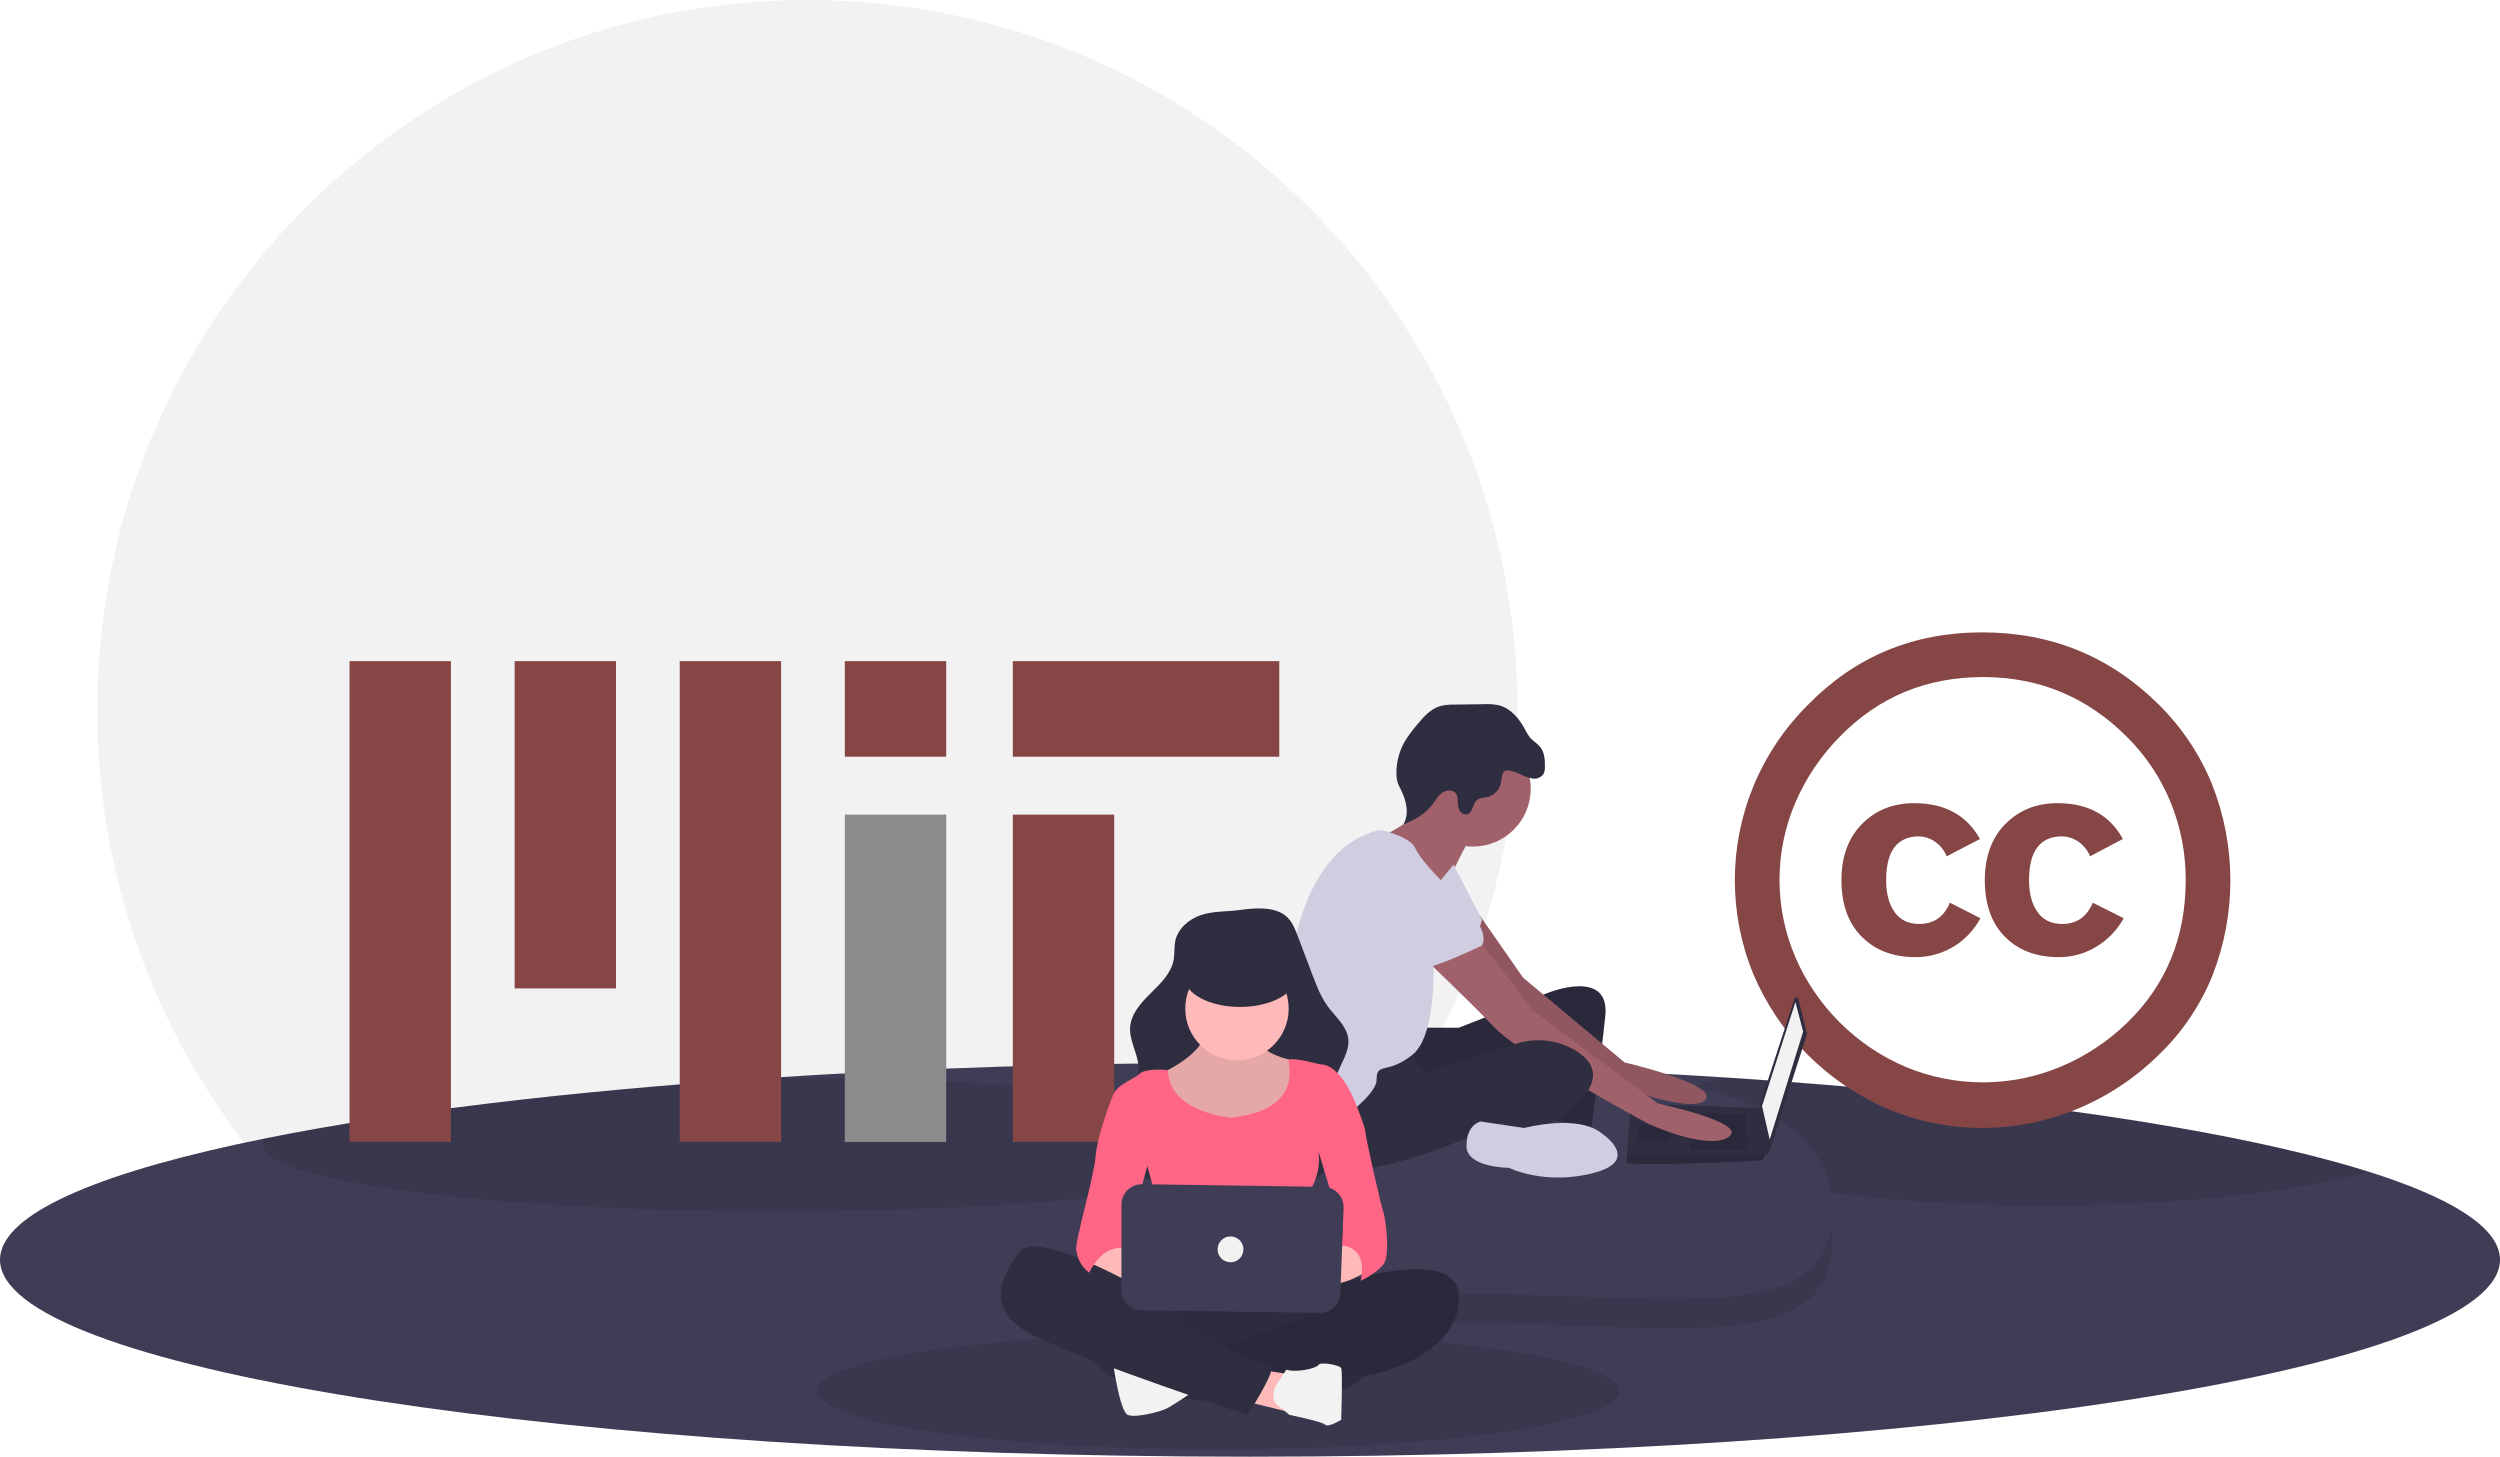
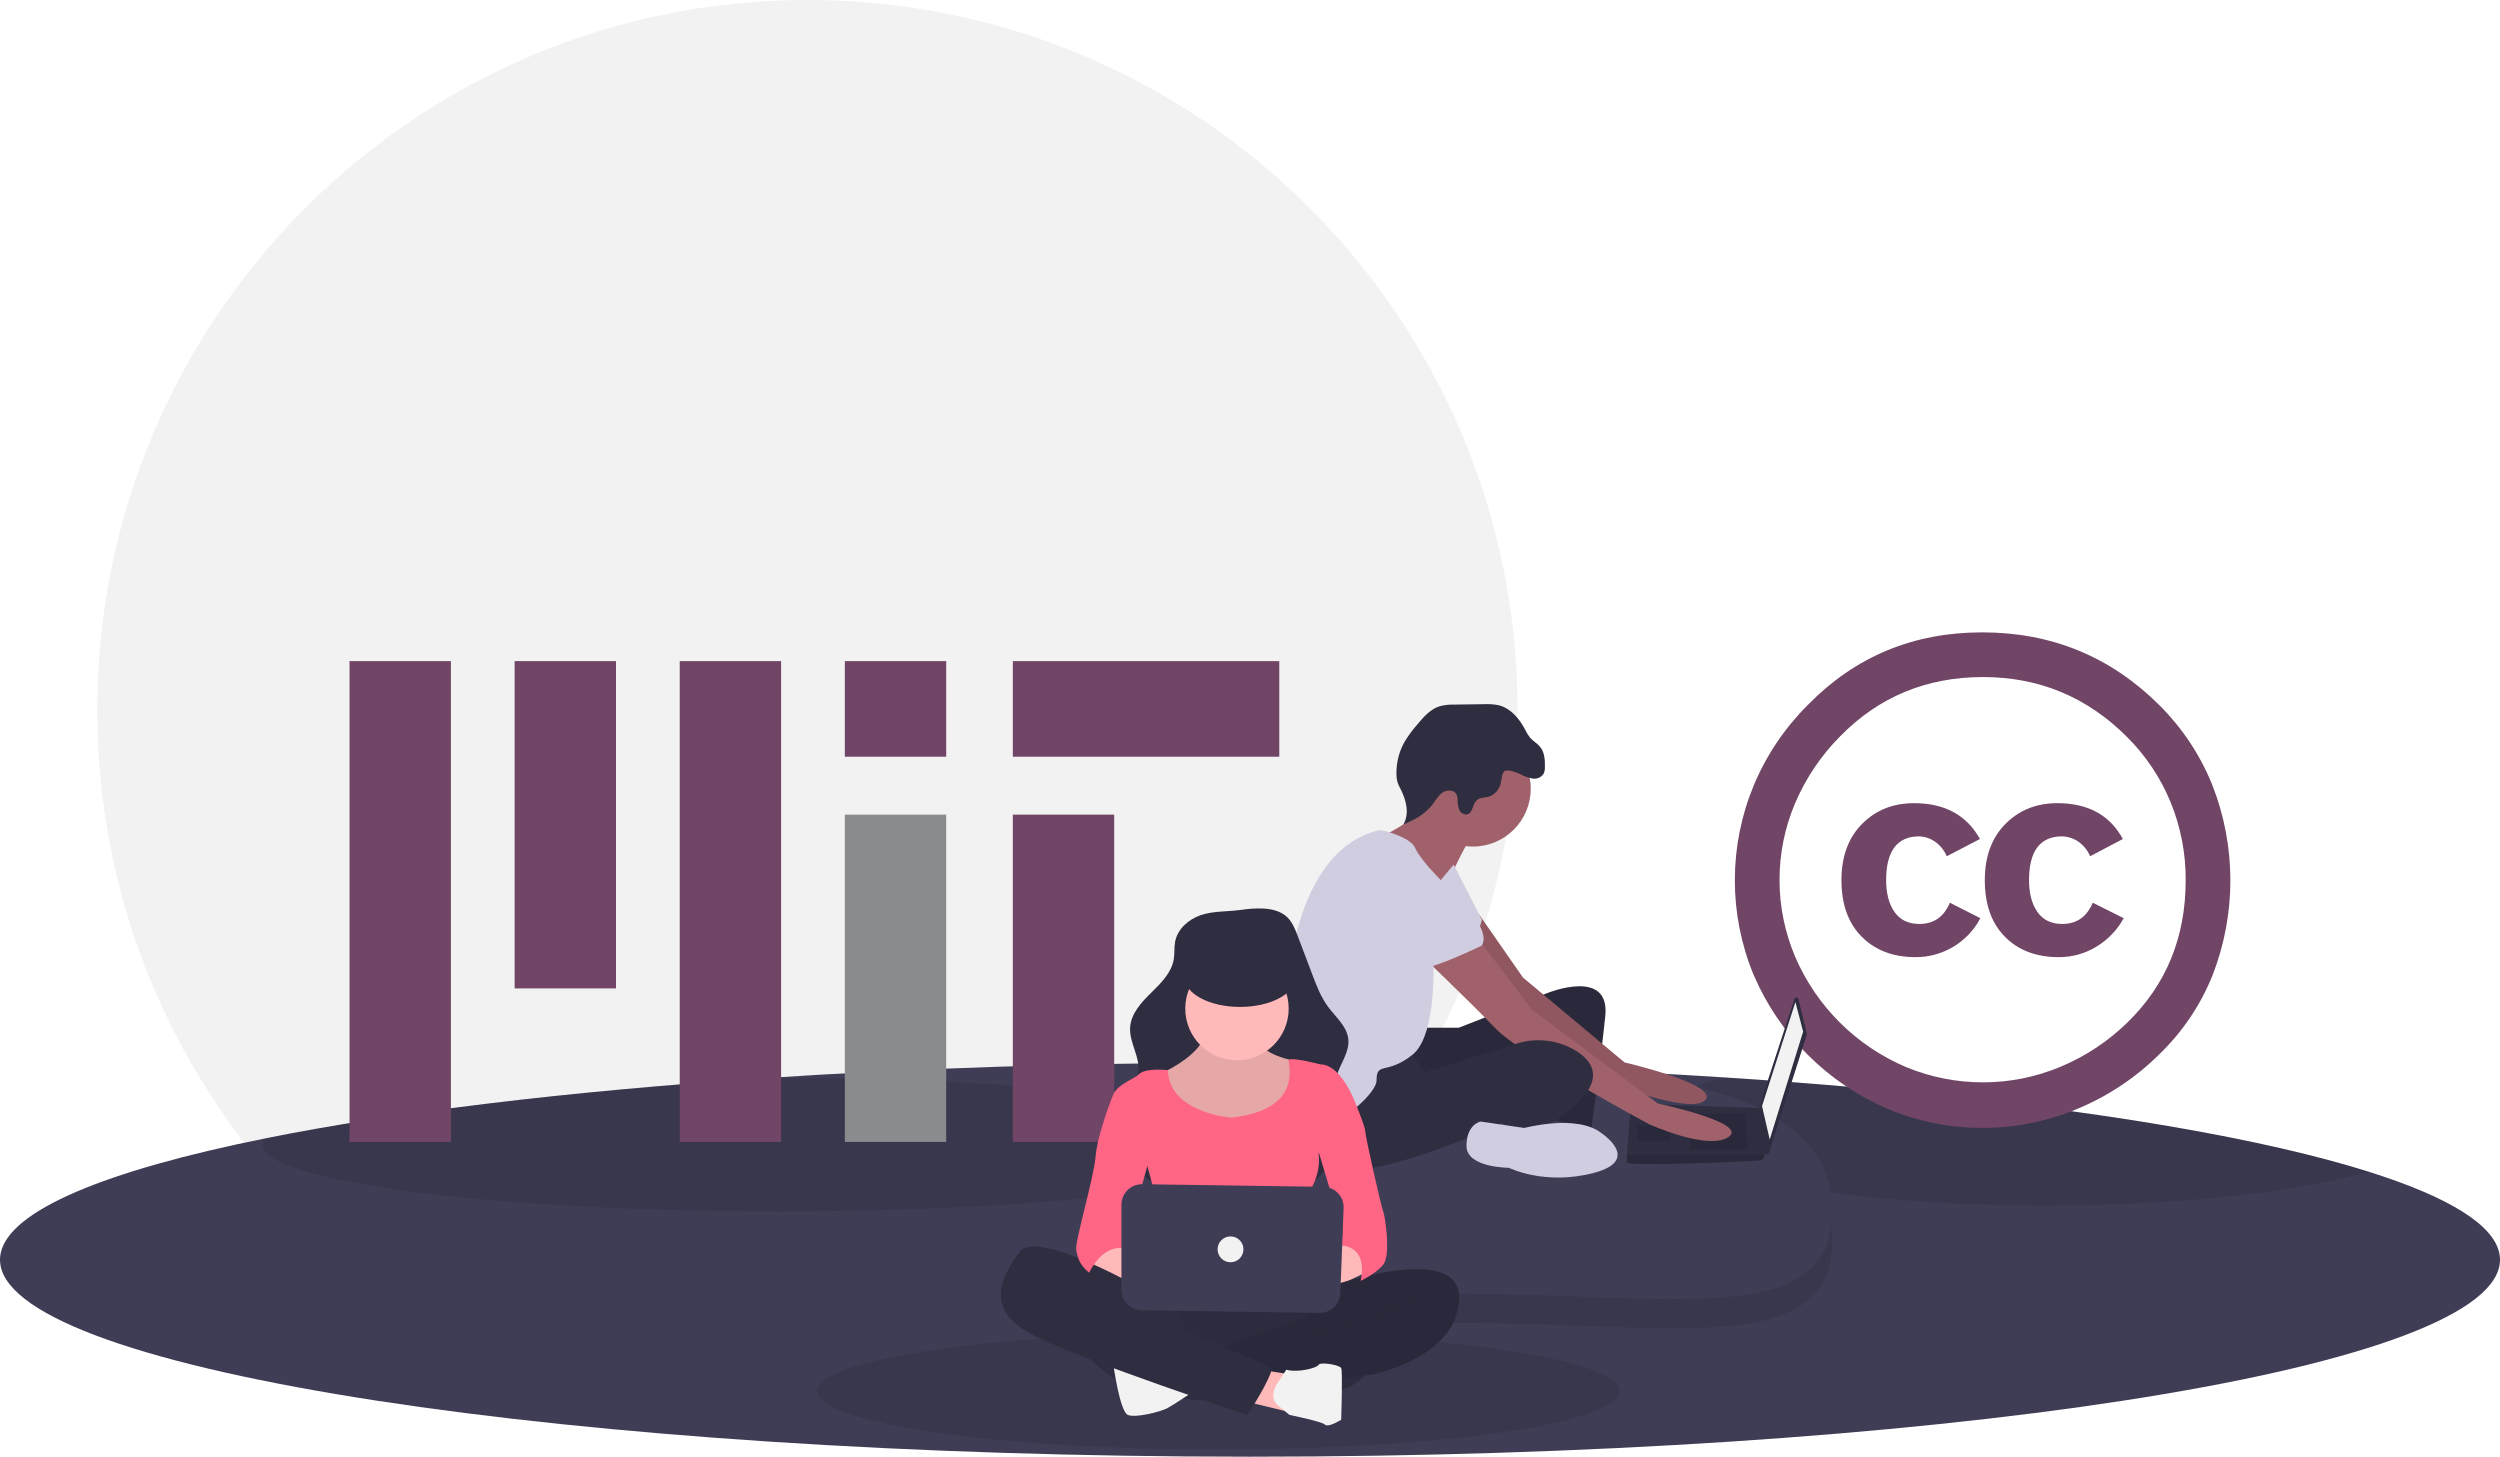
<svg xmlns="http://www.w3.org/2000/svg" id="a58ef234-55dd-4456-b368-278f056cc5c7" data-name="Layer 1" width="1028" height="598.997" viewBox="0 0 1028 598.997">
  <circle cx="332.005" cy="292.004" r="292.004" fill="#f2f2f2" />
  <path d="M1114,668.499a13.69,13.69,0,0,1-.17,2.12c-7.14,43.76-234.46,78.88-513.83,78.88s-506.69-35.12-513.83-78.88a13.675,13.675,0,0,1-.17-2.12c0-.2,0-.41.02-.61,0-.11.01-.21.01-.32a.489.489,0,0,0,.01-.12c.04-.45.1-.88.18-1.32,3.26-17.89,43.35-34.33,108.74-47.5,53.48-10.77,123.89-19.36,204.93-24.76,61.5-4.1,129.12-6.37,200.11-6.37,57.12,0,112.06,1.47,163.38,4.17h.02q16.11.855,31.74,1.87c71.33,4.62,134.63,11.69,185.63,20.54,31.37,5.45,58.1,11.58,79.19,18.22h.01c32.46,10.23,51.6,21.7,53.81,33.83.08.44.14.87.18,1.32a.487.487,0,0,0,.01.12c0,.11.01.21.01.32C1114,668.089,1114,668.299,1114,668.499Z" transform="translate(-86 -150.5013)" fill="#3f3d56" />
  <ellipse cx="501" cy="571.997" rx="165" ry="24" opacity="0.1" />
  <path d="M1059.96,632.299c-5.77,1.65-12.27,3.18-19.4,4.58-29.36,5.78-69.42,9.33-113.53,9.33-49.28,0-93.45-4.43-123.38-11.44-24.84-5.82-39.88-13.39-39.88-21.7,0-7.3,11.64-14.06,31.37-19.53,71.33,4.62,134.63,11.69,185.63,20.54C1012.14,619.529,1038.87,625.659,1059.96,632.299Z" transform="translate(-86 -150.5013)" opacity="0.1" />
  <path d="M618,621.249c0,15.13-94.92,27.4-212,27.4s-212-12.27-212-27.4a4.372,4.372,0,0,1,.96-2.62c53.48-10.77,123.89-19.36,204.93-24.76q3.045-.015,6.11-.01C523.08,593.859,618,606.119,618,621.249Z" transform="translate(-86 -150.5013)" opacity="0.1" />
-   <rect x="416.472" y="334.975" width="41.685" height="134.584" fill="#854645" />
-   <rect x="279.506" y="271.851" width="41.685" height="197.708" fill="#854645" />
-   <rect x="143.73" y="271.851" width="41.685" height="197.708" fill="#854645" />
-   <rect x="211.618" y="271.851" width="41.685" height="134.584" fill="#854645" />
-   <rect x="347.393" y="271.851" width="41.685" height="39.303" fill="#854645" />
+   <rect x="416.472" y="334.975" width="41.685" height="134.584" fill="#714566" />
+   <rect x="279.506" y="271.851" width="41.685" height="197.708" fill="#714566" />
+   <rect x="143.73" y="271.851" width="41.685" height="197.708" fill="#714566" />
+   <rect x="211.618" y="271.851" width="41.685" height="134.584" fill="#714566" />
+   <rect x="347.393" y="271.851" width="41.685" height="39.303" fill="#714566" />
  <rect x="347.393" y="334.975" width="41.685" height="134.584" fill="#8a8b8c" />
-   <rect x="416.472" y="271.851" width="109.573" height="39.303" fill="#854645" />
-   <path d="M901.062,410.53q42.748,0,72.774,29.839A97.983,97.983,0,0,1,995.668,473.208a107.346,107.346,0,0,1,.096,78.409,93.533,93.533,0,0,1-21.739,32.294,104.704,104.704,0,0,1-33.841,22.561,101.425,101.425,0,0,1-39.114,7.823,99.015,99.015,0,0,1-38.662-7.734A104.845,104.845,0,0,1,807.007,551.165a101.764,101.764,0,0,1,.089-77.594A102.307,102.307,0,0,1,829.565,440.185Q858.674,410.537,901.062,410.53Zm.369,18.377q-34.93,0-58.768,24.379A87.595,87.595,0,0,0,824.197,480.668a80.789,80.789,0,0,0,0,63.311,86.249,86.249,0,0,0,45.577,45.31,82.687,82.687,0,0,0,63.41-.089,87.995,87.995,0,0,0,27.741-18.374q23.831-23.287,23.828-58.405a83.659,83.659,0,0,0-6.186-32.02,81.465,81.465,0,0,0-18.002-26.929Q935.989,428.909,901.431,428.908Zm-1.277,66.591-13.649,7.097a14.006,14.006,0,0,0-5.365-6.368,12.087,12.087,0,0,0-5.916-1.818q-13.64,0-13.646,18.011,0,8.186,3.454,13.095,3.458,4.914,10.192,4.916,8.916,0,12.557-8.733l12.551,6.368a29.99,29.99,0,0,1-26.745,16.012q-13.644,0-22.016-8.37-8.367-8.367-8.367-23.284,0-14.557,8.46-23.105,8.458-8.549,21.38-8.552Q891.97,480.757,900.155,495.498Zm58.765,0-13.465,7.097a13.992,13.992,0,0,0-5.368-6.368,12.373,12.373,0,0,0-6.094-1.818q-13.644,0-13.649,18.011,0,8.186,3.458,13.095,3.453,4.914,10.192,4.916,8.907,0,12.548-8.733l12.735,6.368a31.277,31.277,0,0,1-11.274,11.736,29.398,29.398,0,0,1-15.464,4.276q-13.831,0-22.099-8.37-8.291-8.367-8.284-23.284,0-14.557,8.463-23.105,8.453-8.549,21.373-8.552Q950.912,480.757,958.919,495.498Z" transform="translate(-86 -150.5013)" fill="#854645" />
+   <rect x="416.472" y="271.851" width="109.573" height="39.303" fill="#714566" />
+   <path d="M901.062,410.53q42.748,0,72.774,29.839A97.983,97.983,0,0,1,995.668,473.208a107.346,107.346,0,0,1,.096,78.409,93.533,93.533,0,0,1-21.739,32.294,104.704,104.704,0,0,1-33.841,22.561,101.425,101.425,0,0,1-39.114,7.823,99.015,99.015,0,0,1-38.662-7.734A104.845,104.845,0,0,1,807.007,551.165a101.764,101.764,0,0,1,.089-77.594A102.307,102.307,0,0,1,829.565,440.185Q858.674,410.537,901.062,410.53Zm.369,18.377q-34.93,0-58.768,24.379A87.595,87.595,0,0,0,824.197,480.668a80.789,80.789,0,0,0,0,63.311,86.249,86.249,0,0,0,45.577,45.31,82.687,82.687,0,0,0,63.41-.089,87.995,87.995,0,0,0,27.741-18.374q23.831-23.287,23.828-58.405a83.659,83.659,0,0,0-6.186-32.02,81.465,81.465,0,0,0-18.002-26.929Q935.989,428.909,901.431,428.908Zm-1.277,66.591-13.649,7.097a14.006,14.006,0,0,0-5.365-6.368,12.087,12.087,0,0,0-5.916-1.818q-13.64,0-13.646,18.011,0,8.186,3.454,13.095,3.458,4.914,10.192,4.916,8.916,0,12.557-8.733l12.551,6.368a29.99,29.99,0,0,1-26.745,16.012q-13.644,0-22.016-8.37-8.367-8.367-8.367-23.284,0-14.557,8.46-23.105,8.458-8.549,21.38-8.552Q891.97,480.757,900.155,495.498Zm58.765,0-13.465,7.097a13.992,13.992,0,0,0-5.368-6.368,12.373,12.373,0,0,0-6.094-1.818q-13.644,0-13.649,18.011,0,8.186,3.458,13.095,3.453,4.914,10.192,4.916,8.907,0,12.548-8.733l12.735,6.368a31.277,31.277,0,0,1-11.274,11.736,29.398,29.398,0,0,1-15.464,4.276q-13.831,0-22.099-8.37-8.291-8.367-8.284-23.284,0-14.557,8.463-23.105,8.453-8.549,21.373-8.552Q950.912,480.757,958.919,495.498Z" transform="translate(-86 -150.5013)" fill="#714566" />
  <path d="M839.417,660.837c0,48.737-67.934,33.663-151.113,33.663s-150.104,15.075-150.104-33.663,67.925-59.337,151.104-59.337S839.417,612.099,839.417,660.837Z" transform="translate(-86 -150.5013)" opacity="0.1" />
  <path d="M839.417,648.837c0,48.737-67.934,33.663-151.113,33.663s-150.104,15.075-150.104-33.663,67.925-59.337,151.104-59.337S839.417,600.099,839.417,648.837Z" transform="translate(-86 -150.5013)" fill="#3f3d56" />
  <path d="M825.542,561.343l3.434,14.164a.885.885,0,0,1-.017.478l-15.575,48.673a.885.885,0,0,1-1.722-.17l-2.155-18.961a.885.885,0,0,1,.038-.374l14.297-43.876A.885.885,0,0,1,825.542,561.343Z" transform="translate(-86 -150.5013)" fill="#2f2e41" />
  <polygon points="738.278 412.038 741.449 424.19 727.711 468.572 724.541 454.835 738.278 412.038" fill="#f2f2f2" />
  <path d="M755.064,628.584c.528,1.585,54.949-.528,55.477-1.057a11.469,11.469,0,0,0,1.162-2.113c.497-1.057.951-2.113.951-2.113l-2.113-17.108L756.649,604.279s-1.347,14.498-1.622,21.134A15.853,15.853,0,0,0,755.064,628.584Z" transform="translate(-86 -150.5013)" fill="#2f2e41" />
  <polygon points="717.673 458.005 718.729 472.799 694.953 472.799 694.953 458.005 717.673 458.005" opacity="0.1" />
  <polygon points="687.028 462.76 687.17 462.732 686.5 469.1 673.291 469.1 673.291 462.76 687.028 462.76" opacity="0.1" />
  <path d="M755.064,628.584c.528,1.585,54.949-.528,55.477-1.057a11.469,11.469,0,0,0,1.162-2.113H755.027A15.853,15.853,0,0,0,755.064,628.584Z" transform="translate(-86 -150.5013)" opacity="0.1" />
  <path d="M671.055,573.106h14.794l36.457-14.266s25.889-10.567,23.776,9.51S740.27,615.375,740.27,615.375s-11.624-5.284-17.964-3.698-2.113-32.23-2.113-32.23-51.779,24.833-56.534,21.663-5.812-25.361-5.812-25.361Z" transform="translate(-86 -150.5013)" fill="#2f2e41" />
  <path d="M671.055,573.106h14.794l36.457-14.266s25.889-10.567,23.776,9.51S740.27,615.375,740.27,615.375s-11.624-5.284-17.964-3.698-2.113-32.23-2.113-32.23-51.779,24.833-56.534,21.663-5.812-25.361-5.812-25.361Z" transform="translate(-86 -150.5013)" opacity="0.1" />
  <path d="M694.363,526.777l17.904,25.723,41.74,34.871s38.57,8.982,33.286,15.322-37.513-6.34-37.513-6.34S701.7,561.483,700.115,558.841s-19.021-27.474-19.021-27.474Z" transform="translate(-86 -150.5013)" fill="#a0616a" />
  <path d="M694.363,526.777l17.904,25.723,41.74,34.871s38.57,8.982,33.286,15.322-37.513-6.34-37.513-6.34S701.7,561.483,700.115,558.841s-19.021-27.474-19.021-27.474Z" transform="translate(-86 -150.5013)" opacity="0.1" />
  <circle cx="605.661" cy="324.331" r="23.776" fill="#a0616a" />
  <path d="M690.076,495.967s-7.925,13.737-9.51,21.134-23.776-14.794-23.776-14.794l-2.906-7.661s20.87-9.775,19.285-17.7S690.076,495.967,690.076,495.967Z" transform="translate(-86 -150.5013)" fill="#a0616a" />
  <path d="M683.736,506.005l11.624,22.719s-2.642,11.095-6.869,12.152-22.191-13.737-22.191-13.737Z" transform="translate(-86 -150.5013)" fill="#d0cde1" />
  <path d="M694.303,537.178l21.663,28.531,51.779,38.57s37.513,7.925,29.06,13.737-32.758-5.284-32.758-5.284-52.307-28.003-63.403-39.627-31.701-31.173-31.701-31.173Z" transform="translate(-86 -150.5013)" fill="#a0616a" />
  <path d="M665.244,581.56l6.34,10.039,37.839-11.905a29.751,29.751,0,0,1,24.771,2.989c6.604,4.161,10.831,10.765,1.321,20.54-19.021,19.549-31.701,8.982-31.701,8.982s-63.931,30.116-74.498,15.322-11.095-22.191-11.095-22.191S658.903,579.975,665.244,581.56Z" transform="translate(-86 -150.5013)" fill="#2f2e41" />
  <path d="M744.497,616.432s16.907,11.095-3.17,16.379-34.871-2.113-34.871-2.113-17.436,0-17.436-8.982,5.812-10.039,5.812-10.039l17.964,2.642S734.458,608.506,744.497,616.432Z" transform="translate(-86 -150.5013)" fill="#d0cde1" />
  <path d="M711.166,468.851a17.728,17.728,0,0,0,4.982,1.785,4.548,4.548,0,0,0,4.595-1.969,6.181,6.181,0,0,0,.522-2.795c.064-2.901-.146-6.038-1.985-8.283-1.17-1.429-2.878-2.33-4.089-3.724a17.598,17.598,0,0,1-2.067-3.378c-2.356-4.424-5.843-8.676-10.69-9.951a23.183,23.183,0,0,0-6.24-.477l-12.206.172a21.251,21.251,0,0,0-5.872.632c-3.929,1.188-6.789,4.492-9.409,7.651a47.851,47.851,0,0,0-5.396,7.448,26.133,26.133,0,0,0-3.098,12.804,11.98,11.98,0,0,0,.439,3.388,18.801,18.801,0,0,0,1.332,2.925c2.289,4.496,3.648,10.112,1.07,14.449,4.478-1.829,8.909-4.228,11.863-8.058,1.321-1.714,2.358-3.72,4.119-4.977s4.631-1.367,5.761.479a5.163,5.163,0,0,1,.583,2.418,11.084,11.084,0,0,0,.668,4.081,3.058,3.058,0,0,0,3.322,1.896c2.3-.648,2.08-4.179,3.852-5.782,1.346-1.218,3.422-.985,5.15-1.538a7.643,7.643,0,0,0,4.387-4.321c.655-1.468.645-5.31,1.884-6.105C706.194,466.625,709.726,468.21,711.166,468.851Z" transform="translate(-86 -150.5013)" fill="#2f2e41" />
  <path d="M651.996,492.139a6.271,6.271,0,0,1,3.264.008c3.392.911,10.995,3.321,12.625,6.989,2.113,4.755,9.51,12.152,9.51,12.152s10.039,10.039,7.925,16.907-10.039,14.794-10.039,14.794,2.113,32.758-8.454,41.212-14.794,2.642-14.794,10.567-32.758,32.758-39.098,17.436c0,0,3.17-28.531,2.113-38.57C614.008,563.741,615.533,502.011,651.996,492.139Z" transform="translate(-86 -150.5013)" fill="#d0cde1" />
  <path d="M668.942,505.477s32.23,23.776,26.418,33.815c0,0-19.549,9.51-23.776,8.982s-20.606-19.021-24.833-20.606S640.411,497.552,668.942,505.477Z" transform="translate(-86 -150.5013)" fill="#d0cde1" />
  <path d="M579.811,526.783c-5.013,1.693-9.554,5.652-10.58,10.843-.476,2.406-.184,4.907-.585,7.327-.929,5.612-5.334,9.897-9.396,13.878s-8.258,8.606-8.555,14.286c-.325,6.22,4.186,12.047,3.406,18.226-.907,7.179-8.489,11.831-10.364,18.82-1.252,4.667.282,9.694,2.805,13.815,4.809,7.852,13.028,13.183,21.781,16.041s18.075,3.459,27.282,3.556c11.211.117,23.383-.845,31.806-8.244a25.48,25.48,0,0,0,8.459-16.588c.8-8.571-2.777-17.426-.31-25.673,1.553-5.19,5.447-9.93,4.866-15.316-.568-5.266-5.168-8.999-8.323-13.253-2.946-3.972-4.734-8.663-6.486-13.288l-5.995-15.824c-1.178-3.111-2.473-6.382-5.099-8.424-4.917-3.822-12.822-3.071-18.572-2.283C590.619,525.412,584.94,525.051,579.811,526.783Z" transform="translate(-86 -150.5013)" fill="#2f2e41" />
  <path d="M581.688,572.877s2.657,8.637-17.274,18.602,1.993,20.595,1.993,20.595l23.253,5.315s23.917-3.322,26.575-7.308,7.308-17.274,5.979-19.267a31.061,31.061,0,0,0-3.322-3.986s-15.945-2.657-15.281-9.966S581.688,572.877,581.688,572.877Z" transform="translate(-86 -150.5013)" fill="#ffb9b9" />
  <path d="M581.688,572.877s2.657,8.637-17.274,18.602,1.993,20.595,1.993,20.595l23.253,5.315s23.917-3.322,26.575-7.308,7.308-17.274,5.979-19.267a31.061,31.061,0,0,0-3.322-3.986s-15.945-2.657-15.281-9.966S581.688,572.877,581.688,572.877Z" transform="translate(-86 -150.5013)" opacity="0.1" />
  <circle cx="508.643" cy="414.736" r="21.26" fill="#ffb9b9" />
  <path d="M592.318,610.082s-25.604-1.872-26.089-19.539c0,0-9.122-1.057-11.78,1.601s-11.294,4.651-11.294,11.294,14.616,26.575,14.616,26.575,7.972,26.575,4.651,31.225-3.986,16.609-3.986,16.609,33.218-2.657,38.533,0,26.575,2.657,27.904,0-1.329-35.876-1.329-35.876,5.979-7.972,4.651-17.274L644.139,606.096s-5.979-17.938-15.281-17.938c0,0-12.623-3.322-12.955-1.661S622.215,606.76,592.318,610.082Z" transform="translate(-86 -150.5013)" fill="#ff6584" />
  <path d="M532.525,668.547s5.979,9.301,21.26,11.294,17.938-3.322,16.609-4.651-17.274-7.308-17.274-7.308l-9.301-7.308Z" transform="translate(-86 -150.5013)" fill="#ffb9b9" />
  <path d="M641.481,660.574l-17.274,9.966s-22.589-1.329-13.952,5.315,24.582,3.986,24.582,3.986l15.281-7.308Z" transform="translate(-86 -150.5013)" fill="#ffb9b9" />
  <path d="M555.113,677.848s-15.945,39.198,3.322,45.177,72.416,4.651,84.375-3.322,15.281-18.602,13.287-21.924-15.281-12.623-24.582-13.287S555.113,677.848,555.113,677.848Z" transform="translate(-86 -150.5013)" fill="#2f2e41" />
  <path d="M555.113,677.848s-15.945,39.198,3.322,45.177,72.416,4.651,84.375-3.322,15.281-18.602,13.287-21.924-15.281-12.623-24.582-13.287S555.113,677.848,555.113,677.848Z" transform="translate(-86 -150.5013)" opacity="0.05" />
  <path d="M630.378,680.283s56.281-20.373,55.617,4.208-35.876,31.225-35.876,31.225l-10.63,1.329-58.465,1.993s1.993-10.63-2.657-11.959c0,0,15.281-3.986,15.945-4.651s38.533-13.952,41.191-14.616,10.63-5.979,16.609-5.315c0,0,6.644-5.315,13.952-3.986l-20.595,1.329Z" transform="translate(-86 -150.5013)" fill="#2f2e41" />
  <path d="M630.378,680.283s56.281-20.373,55.617,4.208-35.876,31.225-35.876,31.225l-10.63,1.329-58.465,1.993s1.993-10.63-2.657-11.959c0,0,15.281-3.986,15.945-4.651s38.533-13.952,41.191-14.616,10.63-5.979,16.609-5.315c0,0,6.644-5.315,13.952-3.986l-20.595,1.329Z" transform="translate(-86 -150.5013)" opacity="0.1" />
  <polygon points="534.434 533.081 541.53 549.271 584.714 533.99 588.036 525.354 576.741 523.36 554.035 527.347 544.187 530.004 534.434 533.081" fill="#2f2e41" />
  <polygon points="534.434 533.081 541.53 549.271 584.714 533.99 588.036 525.354 576.741 523.36 554.035 527.347 544.187 530.004 534.434 533.081" opacity="0.1" />
  <path d="M528.538,703.094s12.623,15.945,27.239,19.931,22.589-1.329,22.589-1.329L573.716,703.094l-1.993-11.959L563.086,685.156l-17.274-7.972-20.595-6.644s-8.637-1.329-8.637,0,7.972,21.26,7.972,21.26Z" transform="translate(-86 -150.5013)" fill="#2f2e41" />
  <path d="M543.819,711.731s2.657,19.267,5.979,20.595,13.287-1.329,15.945-2.657,11.691-7.459,11.691-7.459S545.812,710.402,543.819,711.731Z" transform="translate(-86 -150.5013)" fill="#f2f2f2" />
  <polygon points="518.277 563.223 530.9 565.216 529.571 580.496 511.964 576.22 518.277 563.223" fill="#ffb9b9" />
  <path d="M612.186,717.977s-5.916,7.042.063,11.028l3.986,3.322s13.287,2.657,14.616,3.986,6.644-1.993,6.644-1.993.664-19.931,0-21.26-8.637-2.657-9.301-1.329-8.637,3.322-13.287,1.993Z" transform="translate(-86 -150.5013)" fill="#f2f2f2" />
  <path d="M559.099,682.499s-46.506-27.239-53.814-17.274-15.281,23.917,5.979,34.547,87.697,32.554,87.697,32.554,9.966-15.281,9.966-19.267c0,0-35.212-15.945-41.191-17.274s-29.897-16.609-33.219-17.938-7.972-5.315-7.972-5.315Z" transform="translate(-86 -150.5013)" fill="#2f2e41" />
  <path d="M545.812,600.117l-2.657,1.993s-5.979,15.281-6.644,23.917-8.637,35.212-7.972,38.533,1.329,5.979,5.315,9.301c0,0,5.315-11.959,14.616-9.966l11.294-41.191Z" transform="translate(-86 -150.5013)" fill="#ff6584" />
  <path d="M638.824,600.117l5.315,5.979s3.322,7.972,3.322,9.966,6.644,31.225,7.308,32.554,3.322,17.938,0,21.924-9.301,6.644-9.301,6.644,3.986-13.952-8.637-14.616l1.329-5.315-11.959-39.862Z" transform="translate(-86 -150.5013)" fill="#ff6584" />
  <path d="M547.141,645.858v34.995a8.413,8.413,0,0,0,8.289,8.413l73.185,1.084a8.413,8.413,0,0,0,8.532-8.089l1.346-34.999a8.413,8.413,0,0,0-8.285-8.736l-74.531-1.08A8.413,8.413,0,0,0,547.141,645.858Z" transform="translate(-86 -150.5013)" fill="#3f3d56" />
  <ellipse cx="509.89" cy="401.732" rx="22.884" ry="12.322" fill="#2f2e41" />
  <circle cx="505.986" cy="513.727" r="5.315" fill="#f2f2f2" />
</svg>
